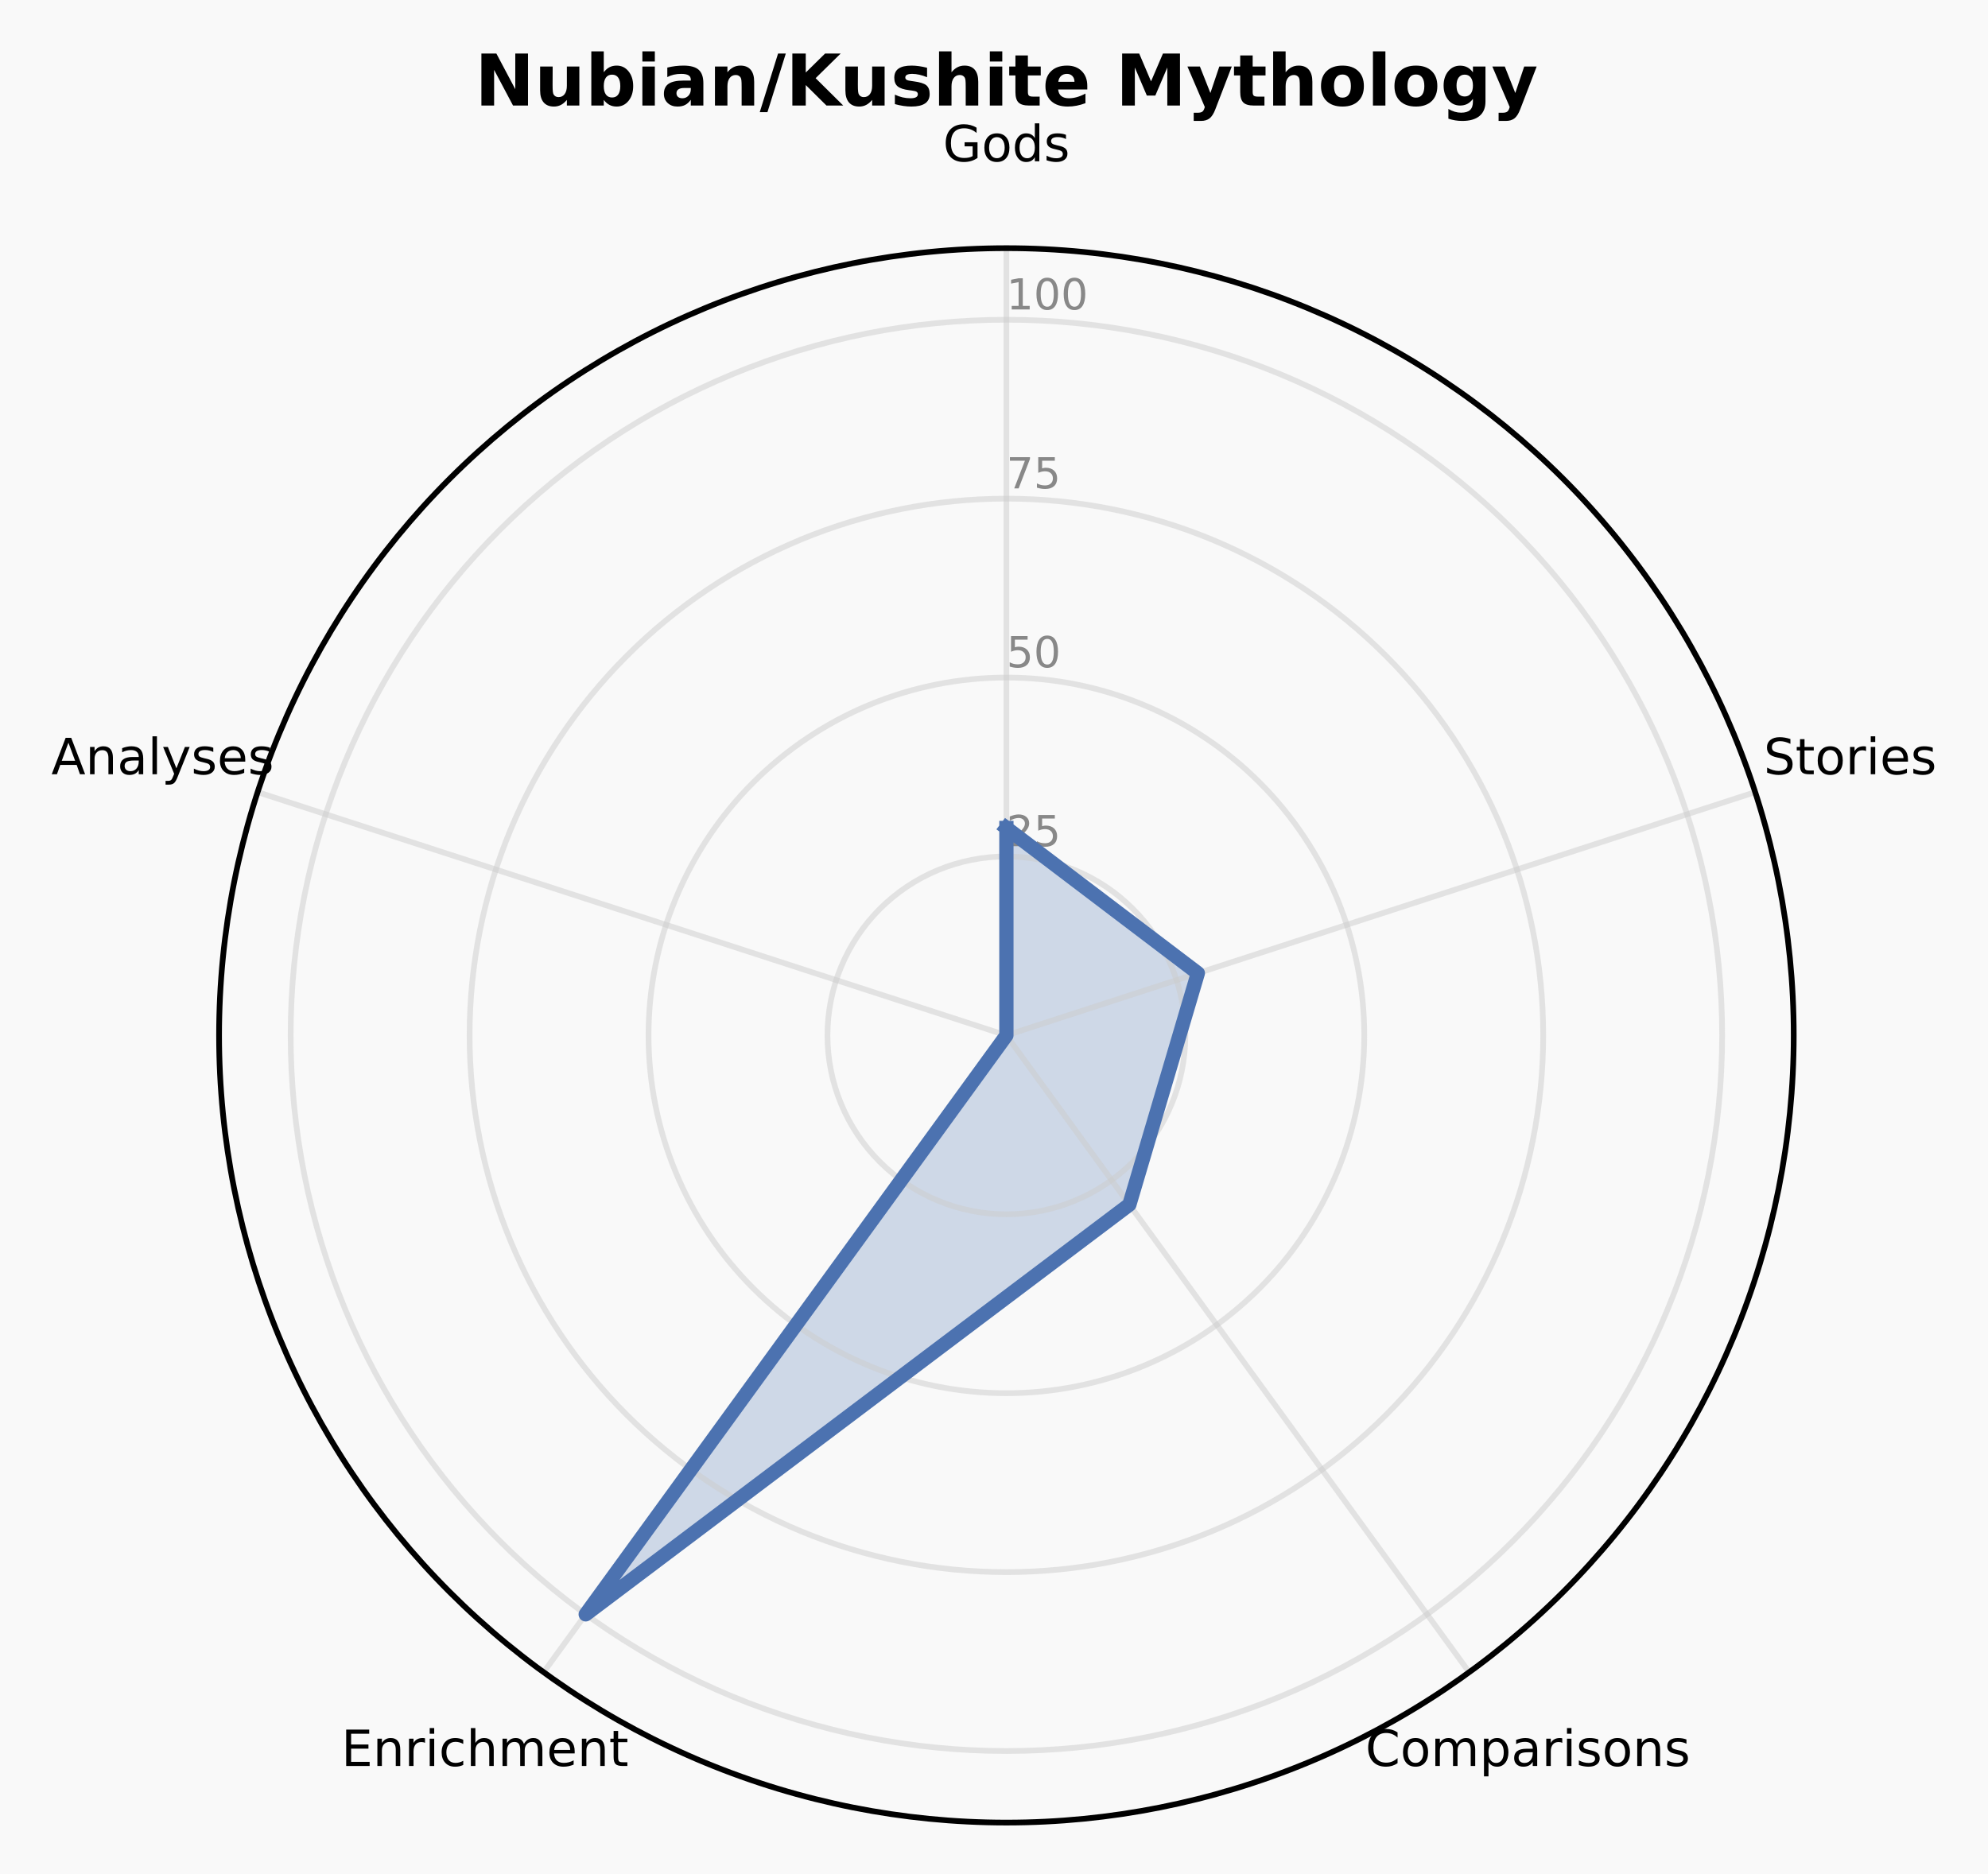
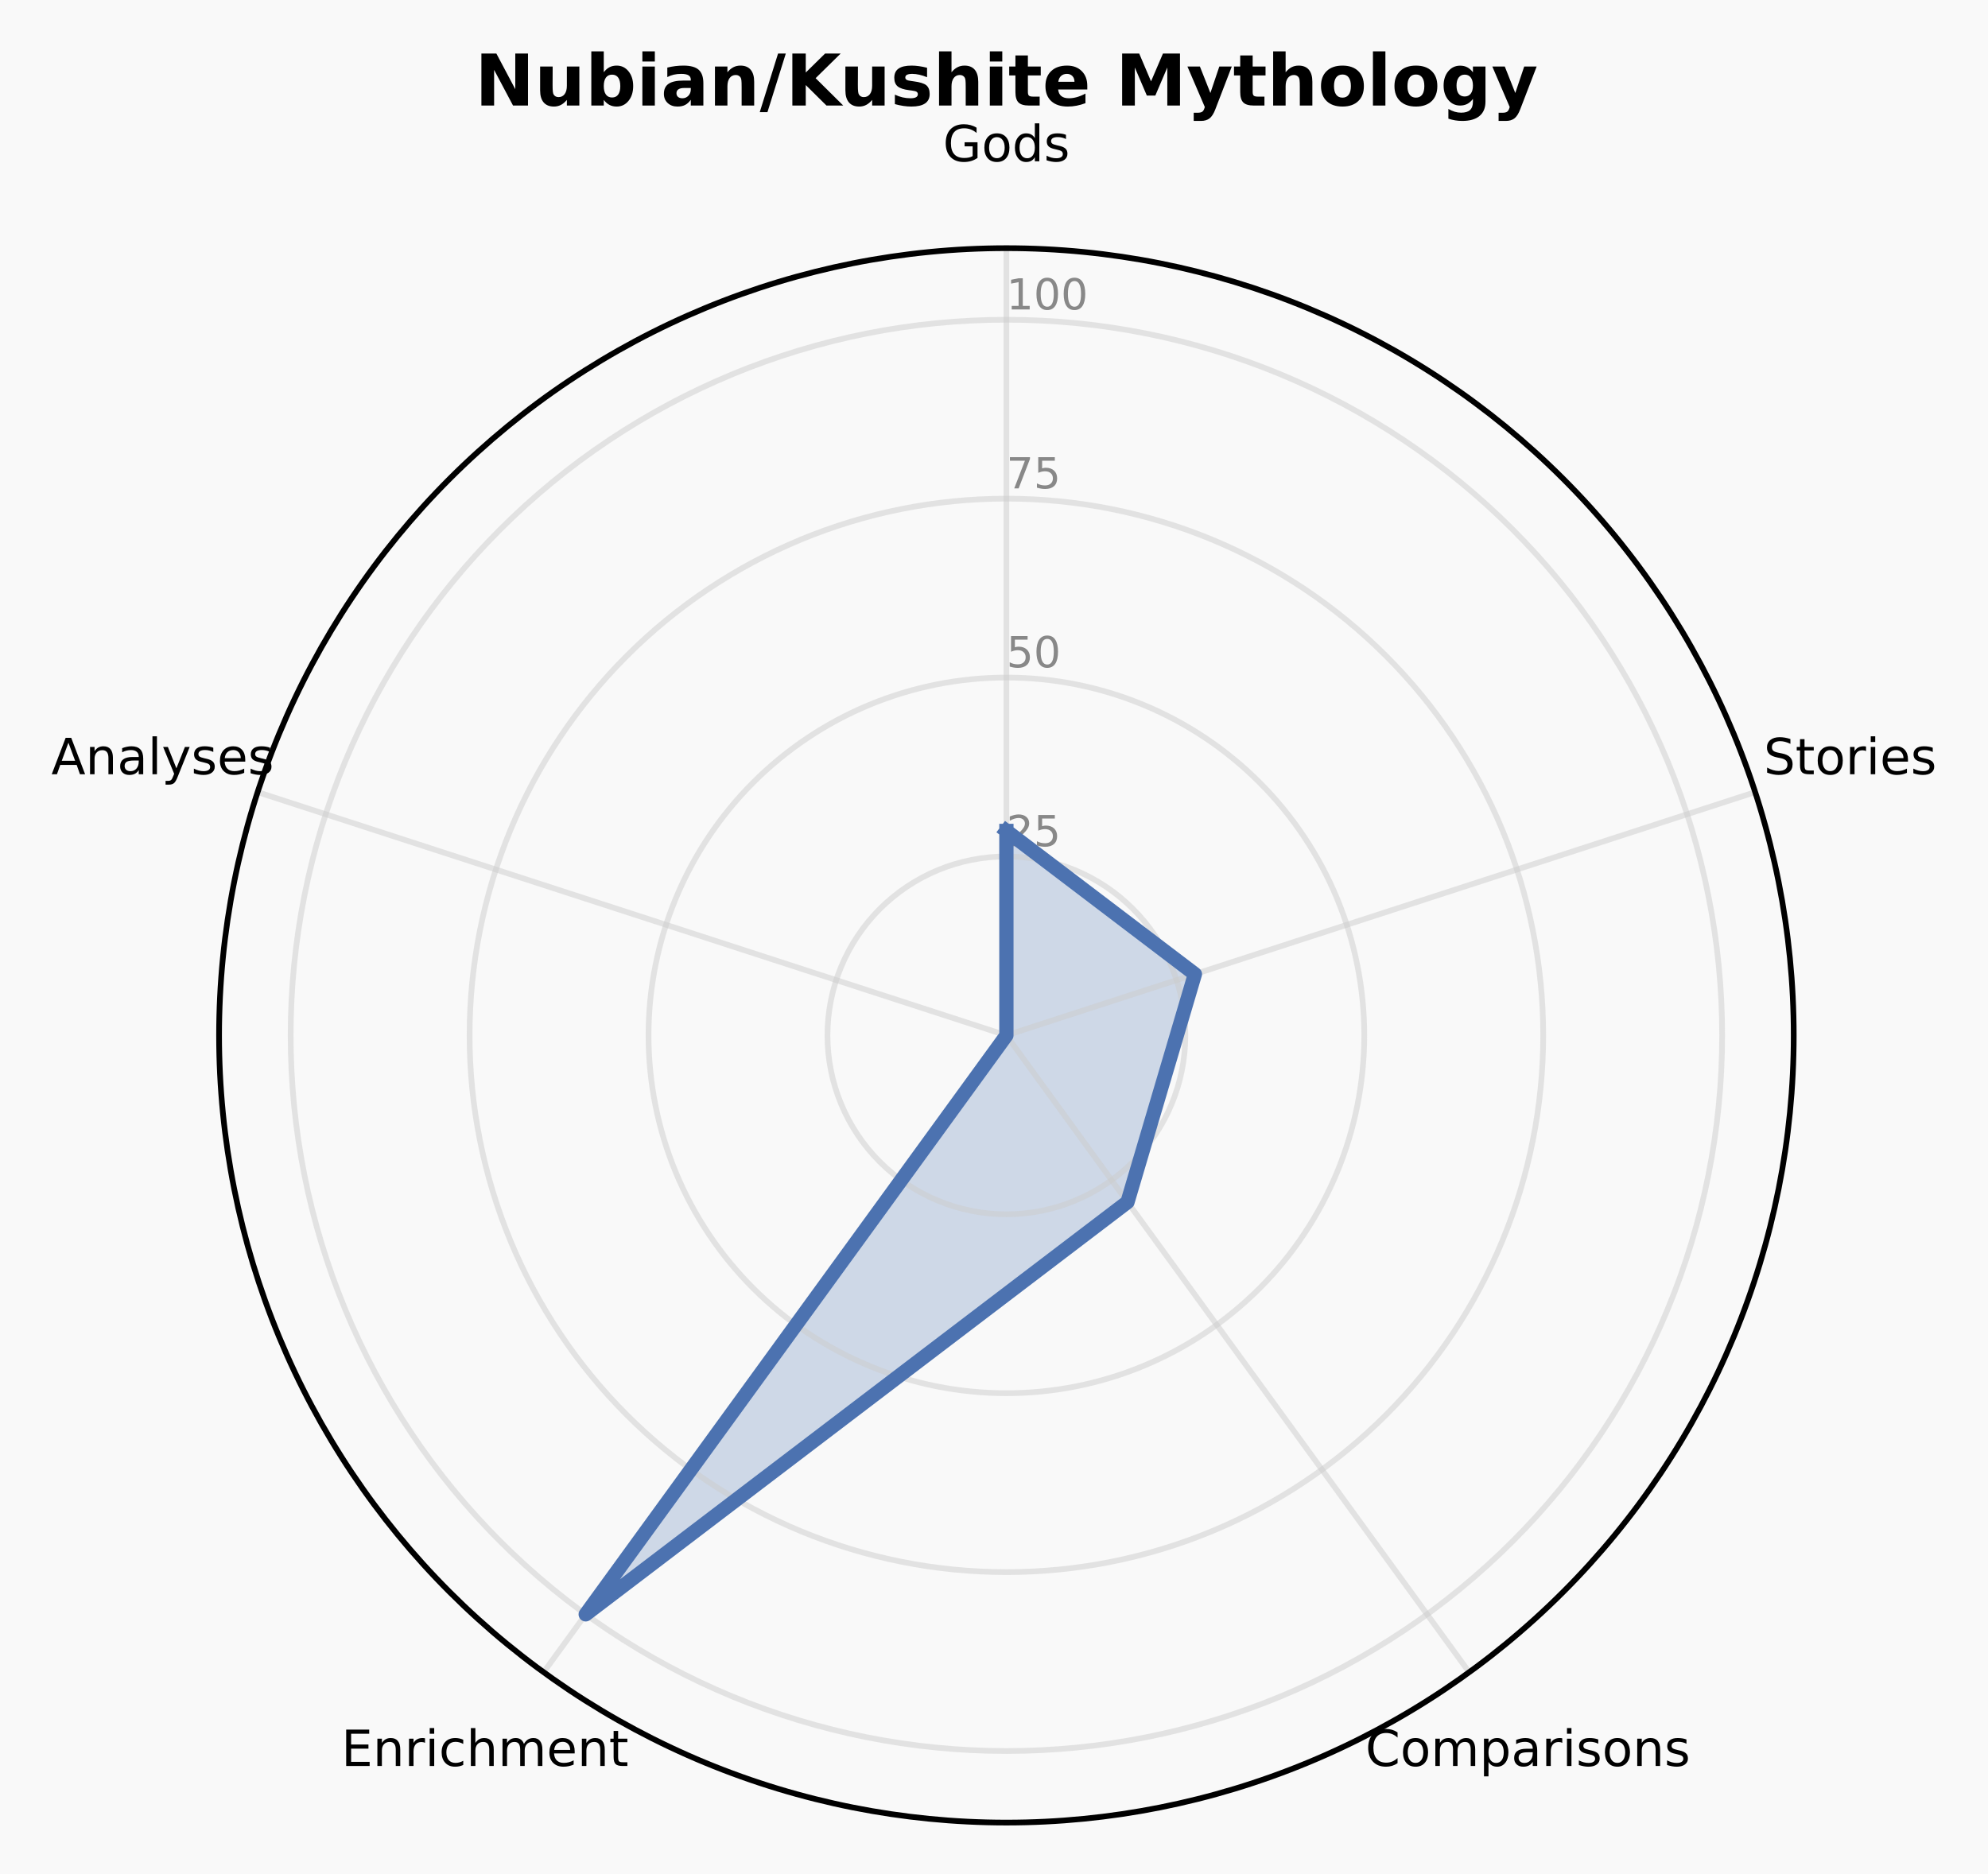
<svg xmlns="http://www.w3.org/2000/svg" xmlns:xlink="http://www.w3.org/1999/xlink" width="278.709pt" height="262.758pt" viewBox="0 0 278.709 262.758" version="1.1">
  <defs>
    <style type="text/css">*{stroke-linejoin: round; stroke-linecap: butt}</style>
  </defs>
  <g id="figure_1">
    <g id="patch_1">
      <path d="M 0 262.758  L 278.709 262.758  L 278.709 0  L 0 0  z " style="fill: #f9f9f9" />
    </g>
    <g id="axes_1">
      <g id="patch_2">
        <path d="M 251.473 145.178  C 251.473 130.683 248.618 116.329 243.071 102.938  C 237.524 89.546 229.393 77.377 219.143 67.128  C 208.894 56.878 196.725 48.748 183.334 43.201  C 169.942 37.654 155.588 34.798 141.093 34.798  C 126.598 34.798 112.244 37.654 98.853 43.201  C 85.461 48.748 73.293 56.878 63.043 67.128  C 52.794 77.377 44.663 89.546 39.116 102.938  C 33.569 116.329 30.714 130.683 30.714 145.178  C 30.714 159.673 33.569 174.027 39.116 187.418  C 44.663 200.81 52.794 212.979 63.043 223.228  C 73.293 233.478 85.461 241.609 98.853 247.155  C 112.244 252.702 126.598 255.558 141.093 255.558  C 155.588 255.558 169.942 252.702 183.334 247.155  C 196.725 241.609 208.894 233.478 219.143 223.228  C 229.393 212.979 237.524 200.81 243.071 187.418  C 248.618 174.027 251.473 159.673 251.473 145.178  M 141.093 145.178  C 141.093 145.178 141.093 145.178 141.093 145.178  C 141.093 145.178 141.093 145.178 141.093 145.178  C 141.093 145.178 141.093 145.178 141.093 145.178  C 141.093 145.178 141.093 145.178 141.093 145.178  C 141.093 145.178 141.093 145.178 141.093 145.178  C 141.093 145.178 141.093 145.178 141.093 145.178  C 141.093 145.178 141.093 145.178 141.093 145.178  C 141.093 145.178 141.093 145.178 141.093 145.178  C 141.093 145.178 141.093 145.178 141.093 145.178  C 141.093 145.178 141.093 145.178 141.093 145.178  C 141.093 145.178 141.093 145.178 141.093 145.178  C 141.093 145.178 141.093 145.178 141.093 145.178  C 141.093 145.178 141.093 145.178 141.093 145.178  C 141.093 145.178 141.093 145.178 141.093 145.178  C 141.093 145.178 141.093 145.178 141.093 145.178  C 141.093 145.178 141.093 145.178 141.093 145.178  z " style="fill: #f9f9f9" />
      </g>
      <g id="patch_3">
-         <path d="M 141.093 116.092  L 167.934 136.457  L 158.334 168.908  L 82.112 226.359  L 141.093 145.178  z " clip-path="url(#pc2a3e8bf9c)" style="fill: #4c72b0; opacity: 0.25; stroke: #4c72b0; stroke-linejoin: miter" />
+         <path d="M 141.093 116.508  L 167.521 136.591  L 158.073 168.548  L 82.112 226.359  L 141.093 145.178  z " clip-path="url(#pa76a0f77b8)" style="fill: #4c72b0; opacity: 0.25; stroke: #4c72b0; stroke-linejoin: miter" />
      </g>
      <g id="matplotlib.axis_1">
        <g id="xtick_1">
          <g id="line2d_1">
-             <path d="M 141.093 145.178  L 141.093 34.798  " clip-path="url(#pc2a3e8bf9c)" style="fill: none; stroke: #cccccc; stroke-opacity: 0.5; stroke-width: 0.8; stroke-linecap: square" />
+             <path d="M 141.093 145.178  L 141.093 34.798  " clip-path="url(#pa76a0f77b8)" style="fill: none; stroke: #cccccc; stroke-opacity: 0.5; stroke-width: 0.8; stroke-linecap: square" />
          </g>
          <g id="text_1">
            <g transform="translate(132.1945 22.61707) scale(0.07 -0.07)">
              <defs>
                <path id="DejaVuSans-2a" d="M 3809 666  L 3809 1919  L 2778 1919  L 2778 2438  L 4434 2438  L 4434 434  Q 4069 175 3628 42  Q 3188 -91 2688 -91  Q 1594 -91 976 548  Q 359 1188 359 2328  Q 359 3472 976 4111  Q 1594 4750 2688 4750  Q 3144 4750 3555 4637  Q 3966 4525 4313 4306  L 4313 3634  Q 3963 3931 3569 4081  Q 3175 4231 2741 4231  Q 1884 4231 1454 3753  Q 1025 3275 1025 2328  Q 1025 1384 1454 906  Q 1884 428 2741 428  Q 3075 428 3337 486  Q 3600 544 3809 666  z " transform="scale(0.015625)" />
                <path id="DejaVuSans-52" d="M 1959 3097  Q 1497 3097 1228 2736  Q 959 2375 959 1747  Q 959 1119 1226 758  Q 1494 397 1959 397  Q 2419 397 2687 759  Q 2956 1122 2956 1747  Q 2956 2369 2687 2733  Q 2419 3097 1959 3097  z M 1959 3584  Q 2709 3584 3137 3096  Q 3566 2609 3566 1747  Q 3566 888 3137 398  Q 2709 -91 1959 -91  Q 1206 -91 779 398  Q 353 888 353 1747  Q 353 2609 779 3096  Q 1206 3584 1959 3584  z " transform="scale(0.015625)" />
                <path id="DejaVuSans-47" d="M 2906 2969  L 2906 4863  L 3481 4863  L 3481 0  L 2906 0  L 2906 525  Q 2725 213 2448 61  Q 2172 -91 1784 -91  Q 1150 -91 751 415  Q 353 922 353 1747  Q 353 2572 751 3078  Q 1150 3584 1784 3584  Q 2172 3584 2448 3432  Q 2725 3281 2906 2969  z M 947 1747  Q 947 1113 1208 752  Q 1469 391 1925 391  Q 2381 391 2643 752  Q 2906 1113 2906 1747  Q 2906 2381 2643 2742  Q 2381 3103 1925 3103  Q 1469 3103 1208 2742  Q 947 2381 947 1747  z " transform="scale(0.015625)" />
                <path id="DejaVuSans-56" d="M 2834 3397  L 2834 2853  Q 2591 2978 2328 3040  Q 2066 3103 1784 3103  Q 1356 3103 1142 2972  Q 928 2841 928 2578  Q 928 2378 1081 2264  Q 1234 2150 1697 2047  L 1894 2003  Q 2506 1872 2764 1633  Q 3022 1394 3022 966  Q 3022 478 2636 193  Q 2250 -91 1575 -91  Q 1294 -91 989 -36  Q 684 19 347 128  L 347 722  Q 666 556 975 473  Q 1284 391 1588 391  Q 1994 391 2212 530  Q 2431 669 2431 922  Q 2431 1156 2273 1281  Q 2116 1406 1581 1522  L 1381 1569  Q 847 1681 609 1914  Q 372 2147 372 2553  Q 372 3047 722 3315  Q 1072 3584 1716 3584  Q 2034 3584 2315 3537  Q 2597 3491 2834 3397  z " transform="scale(0.015625)" />
              </defs>
              <use xlink:href="#DejaVuSans-2a" />
              <use xlink:href="#DejaVuSans-52" transform="translate(77.48438 0)" />
              <use xlink:href="#DejaVuSans-47" transform="translate(138.6719 0)" />
              <use xlink:href="#DejaVuSans-56" transform="translate(202.1562 0)" />
            </g>
          </g>
        </g>
        <g id="xtick_2">
          <g id="line2d_2">
-             <path d="M 141.093 145.178  L 246.07 111.069  " clip-path="url(#pc2a3e8bf9c)" style="fill: none; stroke: #cccccc; stroke-opacity: 0.5; stroke-width: 0.8; stroke-linecap: square" />
+             <path d="M 141.093 145.178  L 246.07 111.069  " clip-path="url(#pa76a0f77b8)" style="fill: none; stroke: #cccccc; stroke-opacity: 0.5; stroke-width: 0.8; stroke-linecap: square" />
          </g>
          <g id="text_2">
            <g transform="translate(247.2616 108.5613) scale(0.07 -0.07)">
              <defs>
                <path id="DejaVuSans-36" d="M 3425 4513  L 3425 3897  Q 3066 4069 2747 4153  Q 2428 4238 2131 4238  Q 1616 4238 1336 4038  Q 1056 3838 1056 3469  Q 1056 3159 1242 3001  Q 1428 2844 1947 2747  L 2328 2669  Q 3034 2534 3370 2195  Q 3706 1856 3706 1288  Q 3706 609 3251 259  Q 2797 -91 1919 -91  Q 1588 -91 1214 -16  Q 841 59 441 206  L 441 856  Q 825 641 1194 531  Q 1563 422 1919 422  Q 2459 422 2753 634  Q 3047 847 3047 1241  Q 3047 1584 2836 1778  Q 2625 1972 2144 2069  L 1759 2144  Q 1053 2284 737 2584  Q 422 2884 422 3419  Q 422 4038 858 4394  Q 1294 4750 2059 4750  Q 2388 4750 2728 4690  Q 3069 4631 3425 4513  z " transform="scale(0.015625)" />
                <path id="DejaVuSans-57" d="M 1172 4494  L 1172 3500  L 2356 3500  L 2356 3053  L 1172 3053  L 1172 1153  Q 1172 725 1289 603  Q 1406 481 1766 481  L 2356 481  L 2356 0  L 1766 0  Q 1100 0 847 248  Q 594 497 594 1153  L 594 3053  L 172 3053  L 172 3500  L 594 3500  L 594 4494  L 1172 4494  z " transform="scale(0.015625)" />
                <path id="DejaVuSans-55" d="M 2631 2963  Q 2534 3019 2420 3045  Q 2306 3072 2169 3072  Q 1681 3072 1420 2755  Q 1159 2438 1159 1844  L 1159 0  L 581 0  L 581 3500  L 1159 3500  L 1159 2956  Q 1341 3275 1631 3429  Q 1922 3584 2338 3584  Q 2397 3584 2469 3576  Q 2541 3569 2628 3553  L 2631 2963  z " transform="scale(0.015625)" />
                <path id="DejaVuSans-4c" d="M 603 3500  L 1178 3500  L 1178 0  L 603 0  L 603 3500  z M 603 4863  L 1178 4863  L 1178 4134  L 603 4134  L 603 4863  z " transform="scale(0.015625)" />
                <path id="DejaVuSans-48" d="M 3597 1894  L 3597 1613  L 953 1613  Q 991 1019 1311 708  Q 1631 397 2203 397  Q 2534 397 2845 478  Q 3156 559 3463 722  L 3463 178  Q 3153 47 2828 -22  Q 2503 -91 2169 -91  Q 1331 -91 842 396  Q 353 884 353 1716  Q 353 2575 817 3079  Q 1281 3584 2069 3584  Q 2775 3584 3186 3129  Q 3597 2675 3597 1894  z M 3022 2063  Q 3016 2534 2758 2815  Q 2500 3097 2075 3097  Q 1594 3097 1305 2825  Q 1016 2553 972 2059  L 3022 2063  z " transform="scale(0.015625)" />
              </defs>
              <use xlink:href="#DejaVuSans-36" />
              <use xlink:href="#DejaVuSans-57" transform="translate(63.48438 0)" />
              <use xlink:href="#DejaVuSans-52" transform="translate(102.6875 0)" />
              <use xlink:href="#DejaVuSans-55" transform="translate(163.875 0)" />
              <use xlink:href="#DejaVuSans-4c" transform="translate(204.9844 0)" />
              <use xlink:href="#DejaVuSans-48" transform="translate(232.7656 0)" />
              <use xlink:href="#DejaVuSans-56" transform="translate(294.2969 0)" />
            </g>
          </g>
        </g>
        <g id="xtick_3">
          <g id="line2d_3">
-             <path d="M 141.093 145.178  L 205.973 234.477  " clip-path="url(#pc2a3e8bf9c)" style="fill: none; stroke: #cccccc; stroke-opacity: 0.5; stroke-width: 0.8; stroke-linecap: square" />
+             <path d="M 141.093 145.178  L 205.973 234.477  " clip-path="url(#pa76a0f77b8)" style="fill: none; stroke: #cccccc; stroke-opacity: 0.5; stroke-width: 0.8; stroke-linecap: square" />
          </g>
          <g id="text_3">
            <g transform="translate(191.4228 247.6219) scale(0.07 -0.07)">
              <defs>
                <path id="DejaVuSans-26" d="M 4122 4306  L 4122 3641  Q 3803 3938 3442 4084  Q 3081 4231 2675 4231  Q 1875 4231 1450 3742  Q 1025 3253 1025 2328  Q 1025 1406 1450 917  Q 1875 428 2675 428  Q 3081 428 3442 575  Q 3803 722 4122 1019  L 4122 359  Q 3791 134 3420 21  Q 3050 -91 2638 -91  Q 1578 -91 968 557  Q 359 1206 359 2328  Q 359 3453 968 4101  Q 1578 4750 2638 4750  Q 3056 4750 3426 4639  Q 3797 4528 4122 4306  z " transform="scale(0.015625)" />
                <path id="DejaVuSans-50" d="M 3328 2828  Q 3544 3216 3844 3400  Q 4144 3584 4550 3584  Q 5097 3584 5394 3201  Q 5691 2819 5691 2113  L 5691 0  L 5113 0  L 5113 2094  Q 5113 2597 4934 2840  Q 4756 3084 4391 3084  Q 3944 3084 3684 2787  Q 3425 2491 3425 1978  L 3425 0  L 2847 0  L 2847 2094  Q 2847 2600 2669 2842  Q 2491 3084 2119 3084  Q 1678 3084 1418 2786  Q 1159 2488 1159 1978  L 1159 0  L 581 0  L 581 3500  L 1159 3500  L 1159 2956  Q 1356 3278 1631 3431  Q 1906 3584 2284 3584  Q 2666 3584 2933 3390  Q 3200 3197 3328 2828  z " transform="scale(0.015625)" />
                <path id="DejaVuSans-53" d="M 1159 525  L 1159 -1331  L 581 -1331  L 581 3500  L 1159 3500  L 1159 2969  Q 1341 3281 1617 3432  Q 1894 3584 2278 3584  Q 2916 3584 3314 3078  Q 3713 2572 3713 1747  Q 3713 922 3314 415  Q 2916 -91 2278 -91  Q 1894 -91 1617 61  Q 1341 213 1159 525  z M 3116 1747  Q 3116 2381 2855 2742  Q 2594 3103 2138 3103  Q 1681 3103 1420 2742  Q 1159 2381 1159 1747  Q 1159 1113 1420 752  Q 1681 391 2138 391  Q 2594 391 2855 752  Q 3116 1113 3116 1747  z " transform="scale(0.015625)" />
                <path id="DejaVuSans-44" d="M 2194 1759  Q 1497 1759 1228 1600  Q 959 1441 959 1056  Q 959 750 1161 570  Q 1363 391 1709 391  Q 2188 391 2477 730  Q 2766 1069 2766 1631  L 2766 1759  L 2194 1759  z M 3341 1997  L 3341 0  L 2766 0  L 2766 531  Q 2569 213 2275 61  Q 1981 -91 1556 -91  Q 1019 -91 701 211  Q 384 513 384 1019  Q 384 1609 779 1909  Q 1175 2209 1959 2209  L 2766 2209  L 2766 2266  Q 2766 2663 2505 2880  Q 2244 3097 1772 3097  Q 1472 3097 1187 3025  Q 903 2953 641 2809  L 641 3341  Q 956 3463 1253 3523  Q 1550 3584 1831 3584  Q 2591 3584 2966 3190  Q 3341 2797 3341 1997  z " transform="scale(0.015625)" />
                <path id="DejaVuSans-51" d="M 3513 2113  L 3513 0  L 2938 0  L 2938 2094  Q 2938 2591 2744 2837  Q 2550 3084 2163 3084  Q 1697 3084 1428 2787  Q 1159 2491 1159 1978  L 1159 0  L 581 0  L 581 3500  L 1159 3500  L 1159 2956  Q 1366 3272 1645 3428  Q 1925 3584 2291 3584  Q 2894 3584 3203 3211  Q 3513 2838 3513 2113  z " transform="scale(0.015625)" />
              </defs>
              <use xlink:href="#DejaVuSans-26" />
              <use xlink:href="#DejaVuSans-52" transform="translate(69.82812 0)" />
              <use xlink:href="#DejaVuSans-50" transform="translate(131.0156 0)" />
              <use xlink:href="#DejaVuSans-53" transform="translate(228.4219 0)" />
              <use xlink:href="#DejaVuSans-44" transform="translate(291.9062 0)" />
              <use xlink:href="#DejaVuSans-55" transform="translate(353.1875 0)" />
              <use xlink:href="#DejaVuSans-4c" transform="translate(394.2969 0)" />
              <use xlink:href="#DejaVuSans-56" transform="translate(422.0781 0)" />
              <use xlink:href="#DejaVuSans-52" transform="translate(474.1719 0)" />
              <use xlink:href="#DejaVuSans-51" transform="translate(535.3594 0)" />
              <use xlink:href="#DejaVuSans-56" transform="translate(598.7344 0)" />
            </g>
          </g>
        </g>
        <g id="xtick_4">
          <g id="line2d_4">
-             <path d="M 141.093 145.178  L 76.214 234.477  " clip-path="url(#pc2a3e8bf9c)" style="fill: none; stroke: #cccccc; stroke-opacity: 0.5; stroke-width: 0.8; stroke-linecap: square" />
+             <path d="M 141.093 145.178  L 76.214 234.477  " clip-path="url(#pa76a0f77b8)" style="fill: none; stroke: #cccccc; stroke-opacity: 0.5; stroke-width: 0.8; stroke-linecap: square" />
          </g>
          <g id="text_4">
            <g transform="translate(47.8483 247.6219) scale(0.07 -0.07)">
              <defs>
                <path id="DejaVuSans-28" d="M 628 4666  L 3578 4666  L 3578 4134  L 1259 4134  L 1259 2753  L 3481 2753  L 3481 2222  L 1259 2222  L 1259 531  L 3634 531  L 3634 0  L 628 0  L 628 4666  z " transform="scale(0.015625)" />
                <path id="DejaVuSans-46" d="M 3122 3366  L 3122 2828  Q 2878 2963 2633 3030  Q 2388 3097 2138 3097  Q 1578 3097 1268 2742  Q 959 2388 959 1747  Q 959 1106 1268 751  Q 1578 397 2138 397  Q 2388 397 2633 464  Q 2878 531 3122 666  L 3122 134  Q 2881 22 2623 -34  Q 2366 -91 2075 -91  Q 1284 -91 818 406  Q 353 903 353 1747  Q 353 2603 823 3093  Q 1294 3584 2113 3584  Q 2378 3584 2631 3529  Q 2884 3475 3122 3366  z " transform="scale(0.015625)" />
                <path id="DejaVuSans-4b" d="M 3513 2113  L 3513 0  L 2938 0  L 2938 2094  Q 2938 2591 2744 2837  Q 2550 3084 2163 3084  Q 1697 3084 1428 2787  Q 1159 2491 1159 1978  L 1159 0  L 581 0  L 581 4863  L 1159 4863  L 1159 2956  Q 1366 3272 1645 3428  Q 1925 3584 2291 3584  Q 2894 3584 3203 3211  Q 3513 2838 3513 2113  z " transform="scale(0.015625)" />
              </defs>
              <use xlink:href="#DejaVuSans-28" />
              <use xlink:href="#DejaVuSans-51" transform="translate(63.1875 0)" />
              <use xlink:href="#DejaVuSans-55" transform="translate(126.5625 0)" />
              <use xlink:href="#DejaVuSans-4c" transform="translate(167.6719 0)" />
              <use xlink:href="#DejaVuSans-46" transform="translate(195.4531 0)" />
              <use xlink:href="#DejaVuSans-4b" transform="translate(250.4375 0)" />
              <use xlink:href="#DejaVuSans-50" transform="translate(313.8125 0)" />
              <use xlink:href="#DejaVuSans-48" transform="translate(411.2188 0)" />
              <use xlink:href="#DejaVuSans-51" transform="translate(472.75 0)" />
              <use xlink:href="#DejaVuSans-57" transform="translate(536.125 0)" />
            </g>
          </g>
        </g>
        <g id="xtick_5">
          <g id="line2d_5">
-             <path d="M 141.093 145.178  L 36.116 111.069  " clip-path="url(#pc2a3e8bf9c)" style="fill: none; stroke: #cccccc; stroke-opacity: 0.5; stroke-width: 0.8; stroke-linecap: square" />
+             <path d="M 141.093 145.178  L 36.116 111.069  " clip-path="url(#pa76a0f77b8)" style="fill: none; stroke: #cccccc; stroke-opacity: 0.5; stroke-width: 0.8; stroke-linecap: square" />
          </g>
          <g id="text_5">
            <g transform="translate(7.2 108.5613) scale(0.07 -0.07)">
              <defs>
                <path id="DejaVuSans-24" d="M 2188 4044  L 1331 1722  L 3047 1722  L 2188 4044  z M 1831 4666  L 2547 4666  L 4325 0  L 3669 0  L 3244 1197  L 1141 1197  L 716 0  L 50 0  L 1831 4666  z " transform="scale(0.015625)" />
                <path id="DejaVuSans-4f" d="M 603 4863  L 1178 4863  L 1178 0  L 603 0  L 603 4863  z " transform="scale(0.015625)" />
                <path id="DejaVuSans-5c" d="M 2059 -325  Q 1816 -950 1584 -1140  Q 1353 -1331 966 -1331  L 506 -1331  L 506 -850  L 844 -850  Q 1081 -850 1212 -737  Q 1344 -625 1503 -206  L 1606 56  L 191 3500  L 800 3500  L 1894 763  L 2988 3500  L 3597 3500  L 2059 -325  z " transform="scale(0.015625)" />
              </defs>
              <use xlink:href="#DejaVuSans-24" />
              <use xlink:href="#DejaVuSans-51" transform="translate(68.40625 0)" />
              <use xlink:href="#DejaVuSans-44" transform="translate(131.7812 0)" />
              <use xlink:href="#DejaVuSans-4f" transform="translate(193.0625 0)" />
              <use xlink:href="#DejaVuSans-5c" transform="translate(220.8438 0)" />
              <use xlink:href="#DejaVuSans-56" transform="translate(280.0312 0)" />
              <use xlink:href="#DejaVuSans-48" transform="translate(332.125 0)" />
              <use xlink:href="#DejaVuSans-56" transform="translate(393.6562 0)" />
            </g>
          </g>
        </g>
      </g>
      <g id="matplotlib.axis_2">
        <g id="ytick_1">
          <g id="line2d_6">
-             <path d="M 141.093 120.092  C 144.388 120.092 147.65 120.741 150.693 122.001  C 153.737 123.262 156.503 125.11 158.832 127.439  C 161.161 129.769 163.009 132.534 164.27 135.578  C 165.531 138.621 166.18 141.884 166.18 145.178  C 166.18 148.472 165.531 151.735 164.27 154.778  C 163.009 157.822 161.161 160.587 158.832 162.917  C 156.503 165.246 153.737 167.094 150.693 168.355  C 147.65 169.615 144.388 170.264 141.093 170.264  C 137.799 170.264 134.537 169.615 131.493 168.355  C 128.45 167.094 125.684 165.246 123.355 162.917  C 121.025 160.587 119.177 157.822 117.917 154.778  C 116.656 151.735 116.007 148.472 116.007 145.178  C 116.007 141.884 116.656 138.621 117.917 135.578  C 119.177 132.534 121.025 129.769 123.355 127.439  C 125.684 125.11 128.45 123.262 131.493 122.001  C 134.537 120.741 137.799 120.092 141.093 120.092  " clip-path="url(#pc2a3e8bf9c)" style="fill: none; stroke: #cccccc; stroke-opacity: 0.5; stroke-width: 0.8; stroke-linecap: square" />
+             <path d="M 141.093 120.092  C 144.388 120.092 147.65 120.741 150.693 122.001  C 153.737 123.262 156.503 125.11 158.832 127.439  C 161.161 129.769 163.009 132.534 164.27 135.578  C 165.531 138.621 166.18 141.884 166.18 145.178  C 166.18 148.472 165.531 151.735 164.27 154.778  C 163.009 157.822 161.161 160.587 158.832 162.917  C 156.503 165.246 153.737 167.094 150.693 168.355  C 147.65 169.615 144.388 170.264 141.093 170.264  C 137.799 170.264 134.537 169.615 131.493 168.355  C 128.45 167.094 125.684 165.246 123.355 162.917  C 121.025 160.587 119.177 157.822 117.917 154.778  C 116.656 151.735 116.007 148.472 116.007 145.178  C 116.007 141.884 116.656 138.621 117.917 135.578  C 119.177 132.534 121.025 129.769 123.355 127.439  C 125.684 125.11 128.45 123.262 131.493 122.001  C 134.537 120.741 137.799 120.092 141.093 120.092  " clip-path="url(#pa76a0f77b8)" style="fill: none; stroke: #cccccc; stroke-opacity: 0.5; stroke-width: 0.8; stroke-linecap: square" />
          </g>
          <g id="text_6">
            <g style="fill: #888888" transform="translate(141.0933 118.6504) scale(0.06 -0.06)">
              <defs>
                <path id="DejaVuSans-15" d="M 1228 531  L 3431 531  L 3431 0  L 469 0  L 469 531  Q 828 903 1448 1529  Q 2069 2156 2228 2338  Q 2531 2678 2651 2914  Q 2772 3150 2772 3378  Q 2772 3750 2511 3984  Q 2250 4219 1831 4219  Q 1534 4219 1204 4116  Q 875 4013 500 3803  L 500 4441  Q 881 4594 1212 4672  Q 1544 4750 1819 4750  Q 2544 4750 2975 4387  Q 3406 4025 3406 3419  Q 3406 3131 3298 2873  Q 3191 2616 2906 2266  Q 2828 2175 2409 1742  Q 1991 1309 1228 531  z " transform="scale(0.015625)" />
                <path id="DejaVuSans-18" d="M 691 4666  L 3169 4666  L 3169 4134  L 1269 4134  L 1269 2991  Q 1406 3038 1543 3061  Q 1681 3084 1819 3084  Q 2600 3084 3056 2656  Q 3513 2228 3513 1497  Q 3513 744 3044 326  Q 2575 -91 1722 -91  Q 1428 -91 1123 -41  Q 819 9 494 109  L 494 744  Q 775 591 1075 516  Q 1375 441 1709 441  Q 2250 441 2565 725  Q 2881 1009 2881 1497  Q 2881 1984 2565 2268  Q 2250 2553 1709 2553  Q 1456 2553 1204 2497  Q 953 2441 691 2322  L 691 4666  z " transform="scale(0.015625)" />
              </defs>
              <use xlink:href="#DejaVuSans-15" />
              <use xlink:href="#DejaVuSans-18" transform="translate(63.625 0)" />
            </g>
          </g>
        </g>
        <g id="ytick_2">
          <g id="line2d_7">
-             <path d="M 141.093 95.005  C 147.682 95.005 154.206 96.303 160.293 98.825  C 166.381 101.346 171.912 105.042 176.571 109.701  C 181.229 114.36 184.925 119.891 187.447 125.978  C 189.968 132.065 191.266 138.589 191.266 145.178  C 191.266 151.767 189.968 158.291 187.447 164.378  C 184.925 170.465 181.229 175.997 176.571 180.655  C 171.912 185.314 166.381 189.01 160.293 191.531  C 154.206 194.053 147.682 195.351 141.093 195.351  C 134.505 195.351 127.98 194.053 121.893 191.531  C 115.806 189.01 110.275 185.314 105.616 180.655  C 100.957 175.997 97.261 170.465 94.74 164.378  C 92.219 158.291 90.921 151.767 90.921 145.178  C 90.921 138.589 92.219 132.065 94.74 125.978  C 97.261 119.891 100.957 114.36 105.616 109.701  C 110.275 105.042 115.806 101.346 121.893 98.825  C 127.98 96.303 134.505 95.005 141.093 95.005  " clip-path="url(#pc2a3e8bf9c)" style="fill: none; stroke: #cccccc; stroke-opacity: 0.5; stroke-width: 0.8; stroke-linecap: square" />
+             <path d="M 141.093 95.005  C 147.682 95.005 154.206 96.303 160.293 98.825  C 166.381 101.346 171.912 105.042 176.571 109.701  C 181.229 114.36 184.925 119.891 187.447 125.978  C 189.968 132.065 191.266 138.589 191.266 145.178  C 191.266 151.767 189.968 158.291 187.447 164.378  C 184.925 170.465 181.229 175.997 176.571 180.655  C 171.912 185.314 166.381 189.01 160.293 191.531  C 154.206 194.053 147.682 195.351 141.093 195.351  C 134.505 195.351 127.98 194.053 121.893 191.531  C 115.806 189.01 110.275 185.314 105.616 180.655  C 100.957 175.997 97.261 170.465 94.74 164.378  C 92.219 158.291 90.921 151.767 90.921 145.178  C 90.921 138.589 92.219 132.065 94.74 125.978  C 97.261 119.891 100.957 114.36 105.616 109.701  C 110.275 105.042 115.806 101.346 121.893 98.825  C 127.98 96.303 134.505 95.005 141.093 95.005  " clip-path="url(#pa76a0f77b8)" style="fill: none; stroke: #cccccc; stroke-opacity: 0.5; stroke-width: 0.8; stroke-linecap: square" />
          </g>
          <g id="text_7">
            <g style="fill: #888888" transform="translate(141.0933 93.56408) scale(0.06 -0.06)">
              <defs>
                <path id="DejaVuSans-13" d="M 2034 4250  Q 1547 4250 1301 3770  Q 1056 3291 1056 2328  Q 1056 1369 1301 889  Q 1547 409 2034 409  Q 2525 409 2770 889  Q 3016 1369 3016 2328  Q 3016 3291 2770 3770  Q 2525 4250 2034 4250  z M 2034 4750  Q 2819 4750 3233 4129  Q 3647 3509 3647 2328  Q 3647 1150 3233 529  Q 2819 -91 2034 -91  Q 1250 -91 836 529  Q 422 1150 422 2328  Q 422 3509 836 4129  Q 1250 4750 2034 4750  z " transform="scale(0.015625)" />
              </defs>
              <use xlink:href="#DejaVuSans-18" />
              <use xlink:href="#DejaVuSans-13" transform="translate(63.625 0)" />
            </g>
          </g>
        </g>
        <g id="ytick_3">
          <g id="line2d_8">
-             <path d="M 141.093 69.919  C 150.976 69.919 160.763 71.866 169.894 75.648  C 179.024 79.43 187.321 84.974 194.309 91.962  C 201.298 98.95 206.841 107.247 210.623 116.378  C 214.405 125.508 216.352 135.295 216.352 145.178  C 216.352 155.061 214.405 164.848 210.623 173.978  C 206.841 183.109 201.298 191.406 194.309 198.394  C 187.321 205.382 179.024 210.926 169.894 214.708  C 160.763 218.49 150.976 220.437 141.093 220.437  C 131.21 220.437 121.424 218.49 112.293 214.708  C 103.162 210.926 94.866 205.382 87.877 198.394  C 80.889 191.406 75.345 183.109 71.563 173.978  C 67.781 164.848 65.834 155.061 65.834 145.178  C 65.834 135.295 67.781 125.508 71.563 116.378  C 75.345 107.247 80.889 98.95 87.877 91.962  C 94.866 84.974 103.162 79.43 112.293 75.648  C 121.424 71.866 131.21 69.919 141.093 69.919  " clip-path="url(#pc2a3e8bf9c)" style="fill: none; stroke: #cccccc; stroke-opacity: 0.5; stroke-width: 0.8; stroke-linecap: square" />
+             <path d="M 141.093 69.919  C 150.976 69.919 160.763 71.866 169.894 75.648  C 179.024 79.43 187.321 84.974 194.309 91.962  C 201.298 98.95 206.841 107.247 210.623 116.378  C 214.405 125.508 216.352 135.295 216.352 145.178  C 216.352 155.061 214.405 164.848 210.623 173.978  C 206.841 183.109 201.298 191.406 194.309 198.394  C 187.321 205.382 179.024 210.926 169.894 214.708  C 160.763 218.49 150.976 220.437 141.093 220.437  C 131.21 220.437 121.424 218.49 112.293 214.708  C 103.162 210.926 94.866 205.382 87.877 198.394  C 80.889 191.406 75.345 183.109 71.563 173.978  C 67.781 164.848 65.834 155.061 65.834 145.178  C 65.834 135.295 67.781 125.508 71.563 116.378  C 75.345 107.247 80.889 98.95 87.877 91.962  C 94.866 84.974 103.162 79.43 112.293 75.648  C 121.424 71.866 131.21 69.919 141.093 69.919  " clip-path="url(#pa76a0f77b8)" style="fill: none; stroke: #cccccc; stroke-opacity: 0.5; stroke-width: 0.8; stroke-linecap: square" />
          </g>
          <g id="text_8">
            <g style="fill: #888888" transform="translate(141.0933 68.47781) scale(0.06 -0.06)">
              <defs>
                <path id="DejaVuSans-1a" d="M 525 4666  L 3525 4666  L 3525 4397  L 1831 0  L 1172 0  L 2766 4134  L 525 4134  L 525 4666  z " transform="scale(0.015625)" />
              </defs>
              <use xlink:href="#DejaVuSans-1a" />
              <use xlink:href="#DejaVuSans-18" transform="translate(63.625 0)" />
            </g>
          </g>
        </g>
        <g id="ytick_4">
          <g id="line2d_9">
-             <path d="M 141.093 44.833  C 154.27 44.833 167.32 47.429 179.494 52.471  C 191.668 57.514 202.73 64.906 212.048 74.223  C 221.366 83.541 228.757 94.603 233.8 106.778  C 238.843 118.952 241.438 132.001 241.438 145.178  C 241.438 158.355 238.843 171.404 233.8 183.578  C 228.757 195.753 221.366 206.815 212.048 216.133  C 202.73 225.45 191.668 232.842 179.494 237.885  C 167.32 242.927 154.27 245.523 141.093 245.523  C 127.916 245.523 114.867 242.927 102.693 237.885  C 90.519 232.842 79.456 225.45 70.139 216.133  C 60.821 206.815 53.429 195.753 48.387 183.578  C 43.344 171.404 40.748 158.355 40.748 145.178  C 40.748 132.001 43.344 118.952 48.387 106.778  C 53.429 94.603 60.821 83.541 70.139 74.223  C 79.456 64.906 90.519 57.514 102.693 52.471  C 114.867 47.429 127.916 44.833 141.093 44.833  " clip-path="url(#pc2a3e8bf9c)" style="fill: none; stroke: #cccccc; stroke-opacity: 0.5; stroke-width: 0.8; stroke-linecap: square" />
+             <path d="M 141.093 44.833  C 154.27 44.833 167.32 47.429 179.494 52.471  C 191.668 57.514 202.73 64.906 212.048 74.223  C 221.366 83.541 228.757 94.603 233.8 106.778  C 238.843 118.952 241.438 132.001 241.438 145.178  C 241.438 158.355 238.843 171.404 233.8 183.578  C 228.757 195.753 221.366 206.815 212.048 216.133  C 202.73 225.45 191.668 232.842 179.494 237.885  C 167.32 242.927 154.27 245.523 141.093 245.523  C 127.916 245.523 114.867 242.927 102.693 237.885  C 90.519 232.842 79.456 225.45 70.139 216.133  C 60.821 206.815 53.429 195.753 48.387 183.578  C 43.344 171.404 40.748 158.355 40.748 145.178  C 40.748 132.001 43.344 118.952 48.387 106.778  C 53.429 94.603 60.821 83.541 70.139 74.223  C 79.456 64.906 90.519 57.514 102.693 52.471  C 114.867 47.429 127.916 44.833 141.093 44.833  " clip-path="url(#pa76a0f77b8)" style="fill: none; stroke: #cccccc; stroke-opacity: 0.5; stroke-width: 0.8; stroke-linecap: square" />
          </g>
          <g id="text_9">
            <g style="fill: #888888" transform="translate(141.0933 43.39154) scale(0.06 -0.06)">
              <defs>
                <path id="DejaVuSans-14" d="M 794 531  L 1825 531  L 1825 4091  L 703 3866  L 703 4441  L 1819 4666  L 2450 4666  L 2450 531  L 3481 531  L 3481 0  L 794 0  L 794 531  z " transform="scale(0.015625)" />
              </defs>
              <use xlink:href="#DejaVuSans-14" />
              <use xlink:href="#DejaVuSans-13" transform="translate(63.625 0)" />
              <use xlink:href="#DejaVuSans-13" transform="translate(127.25 0)" />
            </g>
          </g>
        </g>
      </g>
      <g id="line2d_10">
-         <path d="M 141.093 116.092  L 167.934 136.457  L 158.334 168.908  L 82.112 226.359  L 141.093 145.178  L 141.093 116.092  " clip-path="url(#pc2a3e8bf9c)" style="fill: none; stroke: #4c72b0; stroke-width: 2; stroke-linecap: square" />
+         <path d="M 141.093 116.508  L 167.521 136.591  L 158.073 168.548  L 82.112 226.359  L 141.093 145.178  L 141.093 116.508  " clip-path="url(#pa76a0f77b8)" style="fill: none; stroke: #4c72b0; stroke-width: 2; stroke-linecap: square" />
      </g>
      <g id="patch_4">
        <path d="M 141.093 34.798  C 126.598 34.798 112.244 37.654 98.853 43.201  C 85.461 48.748 73.293 56.878 63.043 67.128  C 52.794 77.377 44.663 89.546 39.116 102.938  C 33.569 116.329 30.714 130.683 30.714 145.178  C 30.714 159.673 33.569 174.027 39.116 187.418  C 44.663 200.81 52.794 212.979 63.043 223.228  C 73.293 233.478 85.461 241.609 98.853 247.155  C 112.244 252.702 126.598 255.558 141.093 255.558  C 155.588 255.558 169.942 252.702 183.334 247.155  C 196.725 241.609 208.894 233.478 219.143 223.228  C 229.393 212.979 237.524 200.81 243.071 187.418  C 248.618 174.027 251.473 159.673 251.473 145.178  C 251.473 130.683 248.618 116.329 243.071 102.938  C 237.524 89.546 229.393 77.377 219.143 67.128  C 208.894 56.878 196.725 48.748 183.334 43.201  C 169.942 37.654 155.588 34.798 141.093 34.798  " style="fill: none; stroke: #000000; stroke-width: 0.8; stroke-linejoin: miter; stroke-linecap: square" />
      </g>
      <g id="text_10">
        <g transform="translate(66.57218 14.79844) scale(0.1 -0.1)">
          <defs>
            <path id="DejaVuSans-Bold-31" d="M 588 4666  L 1931 4666  L 3628 1466  L 3628 4666  L 4769 4666  L 4769 0  L 3425 0  L 1728 3200  L 1728 0  L 588 0  L 588 4666  z " transform="scale(0.015625)" />
            <path id="DejaVuSans-Bold-58" d="M 500 1363  L 500 3500  L 1625 3500  L 1625 3150  Q 1625 2866 1622 2436  Q 1619 2006 1619 1863  Q 1619 1441 1641 1255  Q 1663 1069 1716 984  Q 1784 875 1895 815  Q 2006 756 2150 756  Q 2500 756 2700 1025  Q 2900 1294 2900 1772  L 2900 3500  L 4019 3500  L 4019 0  L 2900 0  L 2900 506  Q 2647 200 2364 54  Q 2081 -91 1741 -91  Q 1134 -91 817 281  Q 500 653 500 1363  z " transform="scale(0.015625)" />
            <path id="DejaVuSans-Bold-45" d="M 2400 722  Q 2759 722 2948 984  Q 3138 1247 3138 1747  Q 3138 2247 2948 2509  Q 2759 2772 2400 2772  Q 2041 2772 1848 2508  Q 1656 2244 1656 1747  Q 1656 1250 1848 986  Q 2041 722 2400 722  z M 1656 2988  Q 1888 3294 2169 3439  Q 2450 3584 2816 3584  Q 3463 3584 3878 3070  Q 4294 2556 4294 1747  Q 4294 938 3878 423  Q 3463 -91 2816 -91  Q 2450 -91 2169 54  Q 1888 200 1656 506  L 1656 0  L 538 0  L 538 4863  L 1656 4863  L 1656 2988  z " transform="scale(0.015625)" />
            <path id="DejaVuSans-Bold-4c" d="M 538 3500  L 1656 3500  L 1656 0  L 538 0  L 538 3500  z M 538 4863  L 1656 4863  L 1656 3950  L 538 3950  L 538 4863  z " transform="scale(0.015625)" />
            <path id="DejaVuSans-Bold-44" d="M 2106 1575  Q 1756 1575 1579 1456  Q 1403 1338 1403 1106  Q 1403 894 1545 773  Q 1688 653 1941 653  Q 2256 653 2472 879  Q 2688 1106 2688 1447  L 2688 1575  L 2106 1575  z M 3816 1997  L 3816 0  L 2688 0  L 2688 519  Q 2463 200 2181 54  Q 1900 -91 1497 -91  Q 953 -91 614 226  Q 275 544 275 1050  Q 275 1666 698 1953  Q 1122 2241 2028 2241  L 2688 2241  L 2688 2328  Q 2688 2594 2478 2717  Q 2269 2841 1825 2841  Q 1466 2841 1156 2769  Q 847 2697 581 2553  L 581 3406  Q 941 3494 1303 3539  Q 1666 3584 2028 3584  Q 2975 3584 3395 3211  Q 3816 2838 3816 1997  z " transform="scale(0.015625)" />
            <path id="DejaVuSans-Bold-51" d="M 4056 2131  L 4056 0  L 2931 0  L 2931 347  L 2931 1631  Q 2931 2084 2911 2256  Q 2891 2428 2841 2509  Q 2775 2619 2662 2680  Q 2550 2741 2406 2741  Q 2056 2741 1856 2470  Q 1656 2200 1656 1722  L 1656 0  L 538 0  L 538 3500  L 1656 3500  L 1656 2988  Q 1909 3294 2193 3439  Q 2478 3584 2822 3584  Q 3428 3584 3742 3212  Q 4056 2841 4056 2131  z " transform="scale(0.015625)" />
            <path id="DejaVuSans-Bold-12" d="M 1644 4666  L 2338 4666  L 691 -594  L 0 -594  L 1644 4666  z " transform="scale(0.015625)" />
            <path id="DejaVuSans-Bold-2e" d="M 588 4666  L 1791 4666  L 1791 2963  L 3525 4666  L 4922 4666  L 2675 2456  L 5153 0  L 3647 0  L 1791 1838  L 1791 0  L 588 0  L 588 4666  z " transform="scale(0.015625)" />
            <path id="DejaVuSans-Bold-56" d="M 3272 3391  L 3272 2541  Q 2913 2691 2578 2766  Q 2244 2841 1947 2841  Q 1628 2841 1473 2761  Q 1319 2681 1319 2516  Q 1319 2381 1436 2309  Q 1553 2238 1856 2203  L 2053 2175  Q 2913 2066 3209 1816  Q 3506 1566 3506 1031  Q 3506 472 3093 190  Q 2681 -91 1863 -91  Q 1516 -91 1145 -36  Q 775 19 384 128  L 384 978  Q 719 816 1070 734  Q 1422 653 1784 653  Q 2113 653 2278 743  Q 2444 834 2444 1013  Q 2444 1163 2330 1236  Q 2216 1309 1875 1350  L 1678 1375  Q 931 1469 631 1722  Q 331 1975 331 2491  Q 331 3047 712 3315  Q 1094 3584 1881 3584  Q 2191 3584 2531 3537  Q 2872 3491 3272 3391  z " transform="scale(0.015625)" />
            <path id="DejaVuSans-Bold-4b" d="M 4056 2131  L 4056 0  L 2931 0  L 2931 347  L 2931 1625  Q 2931 2084 2911 2256  Q 2891 2428 2841 2509  Q 2775 2619 2662 2680  Q 2550 2741 2406 2741  Q 2056 2741 1856 2470  Q 1656 2200 1656 1722  L 1656 0  L 538 0  L 538 4863  L 1656 4863  L 1656 2988  Q 1909 3294 2193 3439  Q 2478 3584 2822 3584  Q 3428 3584 3742 3212  Q 4056 2841 4056 2131  z " transform="scale(0.015625)" />
            <path id="DejaVuSans-Bold-57" d="M 1759 4494  L 1759 3500  L 2913 3500  L 2913 2700  L 1759 2700  L 1759 1216  Q 1759 972 1856 886  Q 1953 800 2241 800  L 2816 800  L 2816 0  L 1856 0  Q 1194 0 917 276  Q 641 553 641 1216  L 641 2700  L 84 2700  L 84 3500  L 641 3500  L 641 4494  L 1759 4494  z " transform="scale(0.015625)" />
            <path id="DejaVuSans-Bold-48" d="M 4031 1759  L 4031 1441  L 1416 1441  Q 1456 1047 1700 850  Q 1944 653 2381 653  Q 2734 653 3104 758  Q 3475 863 3866 1075  L 3866 213  Q 3469 63 3072 -14  Q 2675 -91 2278 -91  Q 1328 -91 801 392  Q 275 875 275 1747  Q 275 2603 792 3093  Q 1309 3584 2216 3584  Q 3041 3584 3536 3087  Q 4031 2591 4031 1759  z M 2881 2131  Q 2881 2450 2695 2645  Q 2509 2841 2209 2841  Q 1884 2841 1681 2658  Q 1478 2475 1428 2131  L 2881 2131  z " transform="scale(0.015625)" />
            <path id="DejaVuSans-Bold-3" transform="scale(0.015625)" />
            <path id="DejaVuSans-Bold-30" d="M 588 4666  L 2119 4666  L 3181 2169  L 4250 4666  L 5778 4666  L 5778 0  L 4641 0  L 4641 3413  L 3566 897  L 2803 897  L 1728 3413  L 1728 0  L 588 0  L 588 4666  z " transform="scale(0.015625)" />
            <path id="DejaVuSans-Bold-5c" d="M 78 3500  L 1197 3500  L 2138 1125  L 2938 3500  L 4056 3500  L 2584 -331  Q 2363 -916 2067 -1148  Q 1772 -1381 1288 -1381  L 641 -1381  L 641 -647  L 991 -647  Q 1275 -647 1404 -556  Q 1534 -466 1606 -231  L 1638 -134  L 78 3500  z " transform="scale(0.015625)" />
            <path id="DejaVuSans-Bold-52" d="M 2203 2784  Q 1831 2784 1636 2517  Q 1441 2250 1441 1747  Q 1441 1244 1636 976  Q 1831 709 2203 709  Q 2569 709 2762 976  Q 2956 1244 2956 1747  Q 2956 2250 2762 2517  Q 2569 2784 2203 2784  z M 2203 3584  Q 3106 3584 3614 3096  Q 4122 2609 4122 1747  Q 4122 884 3614 396  Q 3106 -91 2203 -91  Q 1297 -91 786 396  Q 275 884 275 1747  Q 275 2609 786 3096  Q 1297 3584 2203 3584  z " transform="scale(0.015625)" />
            <path id="DejaVuSans-Bold-4f" d="M 538 4863  L 1656 4863  L 1656 0  L 538 0  L 538 4863  z " transform="scale(0.015625)" />
            <path id="DejaVuSans-Bold-4a" d="M 2919 594  Q 2688 288 2409 144  Q 2131 0 1766 0  Q 1125 0 706 504  Q 288 1009 288 1791  Q 288 2575 706 3076  Q 1125 3578 1766 3578  Q 2131 3578 2409 3434  Q 2688 3291 2919 2981  L 2919 3500  L 4044 3500  L 4044 353  Q 4044 -491 3511 -936  Q 2978 -1381 1966 -1381  Q 1638 -1381 1331 -1331  Q 1025 -1281 716 -1178  L 716 -306  Q 1009 -475 1290 -558  Q 1572 -641 1856 -641  Q 2406 -641 2662 -400  Q 2919 -159 2919 353  L 2919 594  z M 2181 2772  Q 1834 2772 1640 2515  Q 1447 2259 1447 1791  Q 1447 1309 1634 1061  Q 1822 813 2181 813  Q 2531 813 2725 1069  Q 2919 1325 2919 1791  Q 2919 2259 2725 2515  Q 2531 2772 2181 2772  z " transform="scale(0.015625)" />
          </defs>
          <use xlink:href="#DejaVuSans-Bold-31" />
          <use xlink:href="#DejaVuSans-Bold-58" transform="translate(83.6875 0)" />
          <use xlink:href="#DejaVuSans-Bold-45" transform="translate(154.875 0)" />
          <use xlink:href="#DejaVuSans-Bold-4c" transform="translate(226.4531 0)" />
          <use xlink:href="#DejaVuSans-Bold-44" transform="translate(260.7344 0)" />
          <use xlink:href="#DejaVuSans-Bold-51" transform="translate(328.2188 0)" />
          <use xlink:href="#DejaVuSans-Bold-12" transform="translate(399.4062 0)" />
          <use xlink:href="#DejaVuSans-Bold-2e" transform="translate(435.9375 0)" />
          <use xlink:href="#DejaVuSans-Bold-58" transform="translate(511.6719 0)" />
          <use xlink:href="#DejaVuSans-Bold-56" transform="translate(582.8594 0)" />
          <use xlink:href="#DejaVuSans-Bold-4b" transform="translate(642.375 0)" />
          <use xlink:href="#DejaVuSans-Bold-4c" transform="translate(713.5625 0)" />
          <use xlink:href="#DejaVuSans-Bold-57" transform="translate(747.8438 0)" />
          <use xlink:href="#DejaVuSans-Bold-48" transform="translate(795.6406 0)" />
          <use xlink:href="#DejaVuSans-Bold-3" transform="translate(863.4688 0)" />
          <use xlink:href="#DejaVuSans-Bold-30" transform="translate(898.2812 0)" />
          <use xlink:href="#DejaVuSans-Bold-5c" transform="translate(997.7969 0)" />
          <use xlink:href="#DejaVuSans-Bold-57" transform="translate(1062.984 0)" />
          <use xlink:href="#DejaVuSans-Bold-4b" transform="translate(1110.781 0)" />
          <use xlink:href="#DejaVuSans-Bold-52" transform="translate(1181.969 0)" />
          <use xlink:href="#DejaVuSans-Bold-4f" transform="translate(1250.672 0)" />
          <use xlink:href="#DejaVuSans-Bold-52" transform="translate(1284.953 0)" />
          <use xlink:href="#DejaVuSans-Bold-4a" transform="translate(1353.656 0)" />
          <use xlink:href="#DejaVuSans-Bold-5c" transform="translate(1425.234 0)" />
        </g>
      </g>
    </g>
  </g>
  <defs>
-     <clipPath id="pc2a3e8bf9c">
+     <clipPath id="pa76a0f77b8">
      <path d="M 251.473 145.178  C 251.473 130.683 248.618 116.329 243.071 102.938  C 237.524 89.546 229.393 77.377 219.143 67.128  C 208.894 56.878 196.725 48.748 183.334 43.201  C 169.942 37.654 155.588 34.798 141.093 34.798  C 126.598 34.798 112.244 37.654 98.853 43.201  C 85.461 48.748 73.293 56.878 63.043 67.128  C 52.794 77.377 44.663 89.546 39.116 102.938  C 33.569 116.329 30.714 130.683 30.714 145.178  C 30.714 159.673 33.569 174.027 39.116 187.418  C 44.663 200.81 52.794 212.979 63.043 223.228  C 73.293 233.478 85.461 241.609 98.853 247.155  C 112.244 252.702 126.598 255.558 141.093 255.558  C 155.588 255.558 169.942 252.702 183.334 247.155  C 196.725 241.609 208.894 233.478 219.143 223.228  C 229.393 212.979 237.524 200.81 243.071 187.418  C 248.618 174.027 251.473 159.673 251.473 145.178  M 141.093 145.178  C 141.093 145.178 141.093 145.178 141.093 145.178  C 141.093 145.178 141.093 145.178 141.093 145.178  C 141.093 145.178 141.093 145.178 141.093 145.178  C 141.093 145.178 141.093 145.178 141.093 145.178  C 141.093 145.178 141.093 145.178 141.093 145.178  C 141.093 145.178 141.093 145.178 141.093 145.178  C 141.093 145.178 141.093 145.178 141.093 145.178  C 141.093 145.178 141.093 145.178 141.093 145.178  C 141.093 145.178 141.093 145.178 141.093 145.178  C 141.093 145.178 141.093 145.178 141.093 145.178  C 141.093 145.178 141.093 145.178 141.093 145.178  C 141.093 145.178 141.093 145.178 141.093 145.178  C 141.093 145.178 141.093 145.178 141.093 145.178  C 141.093 145.178 141.093 145.178 141.093 145.178  C 141.093 145.178 141.093 145.178 141.093 145.178  C 141.093 145.178 141.093 145.178 141.093 145.178  z " />
    </clipPath>
  </defs>
</svg>
